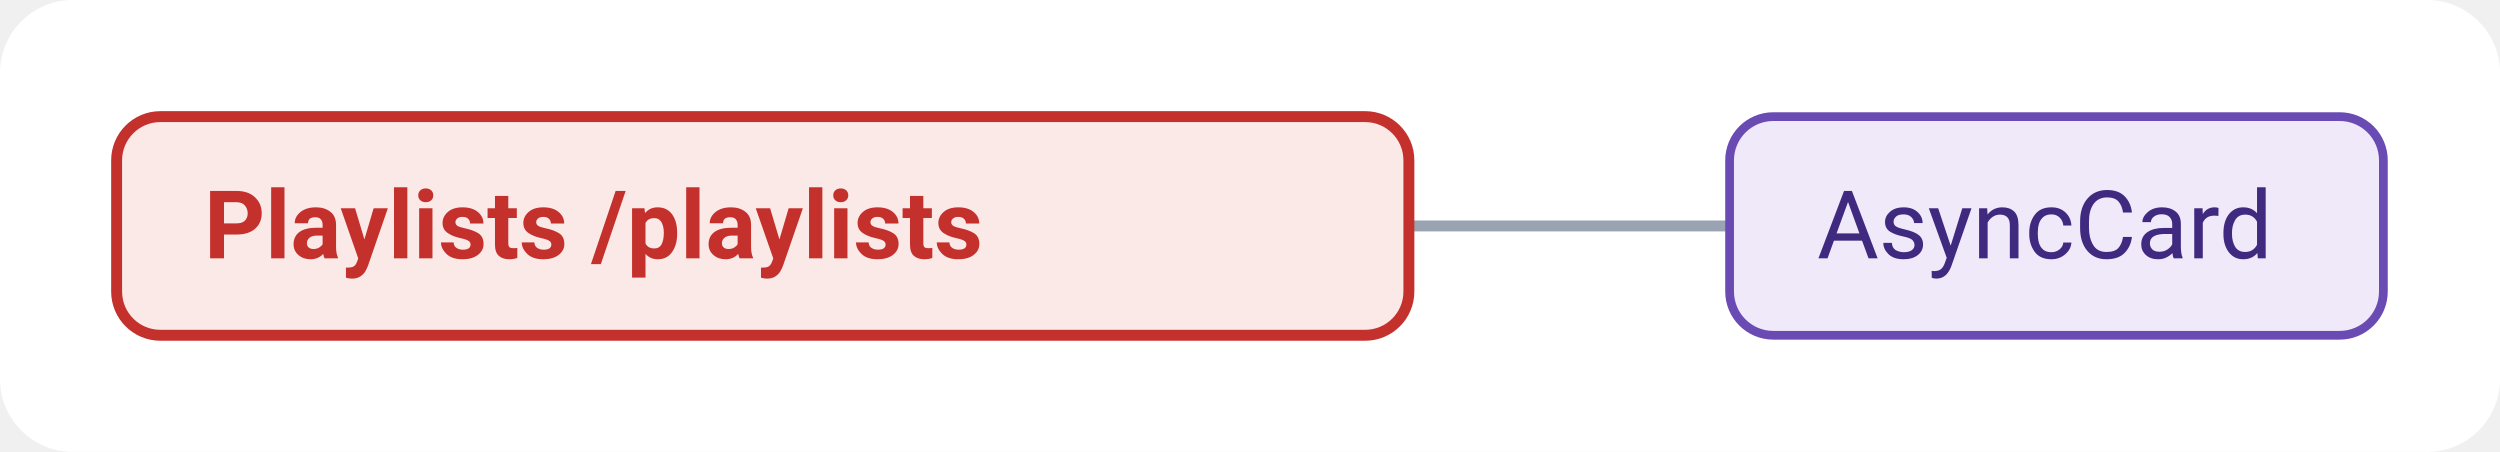
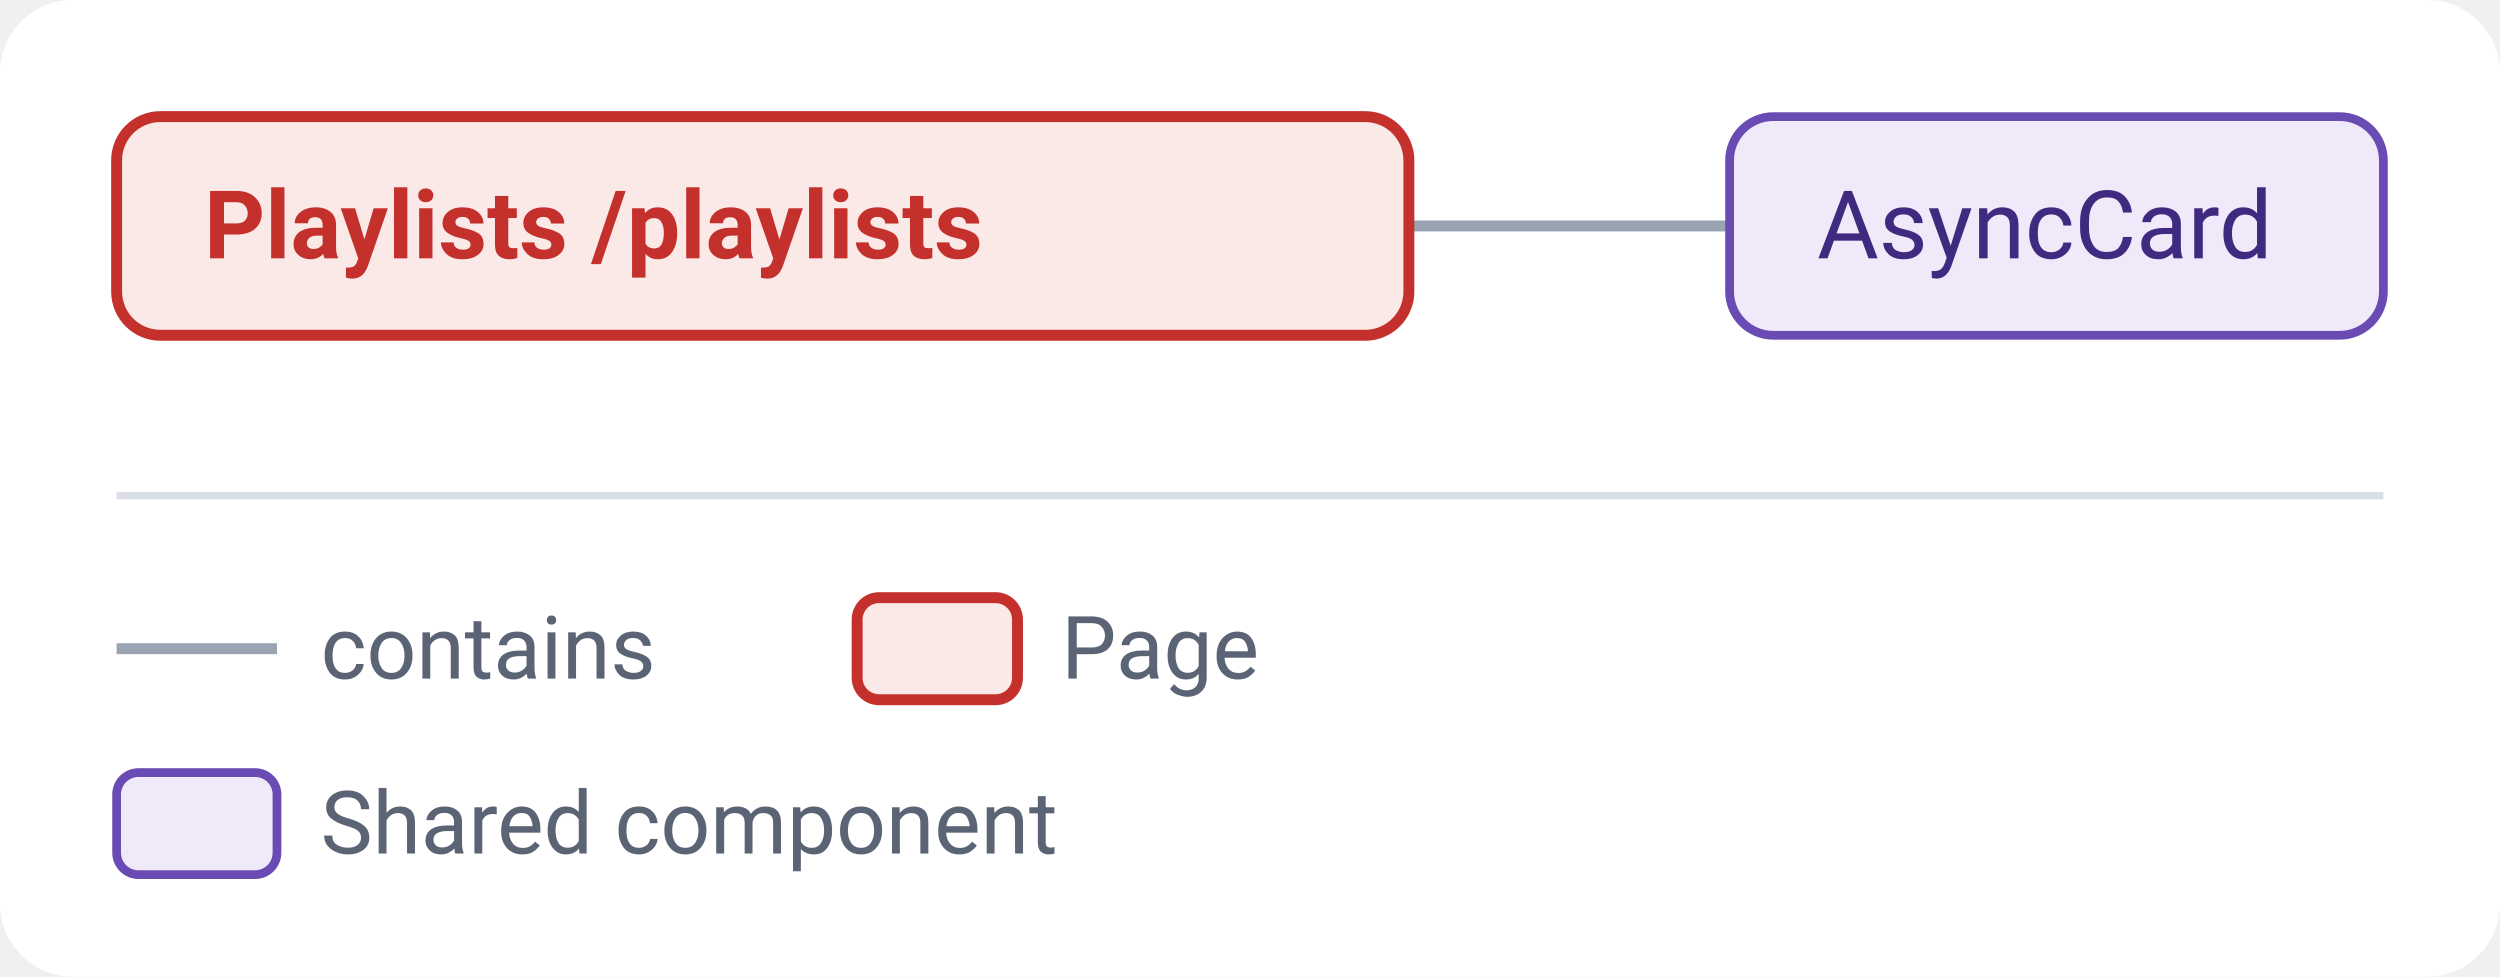
- <svg xmlns="http://www.w3.org/2000/svg" width="343" height="62" viewBox="0 0 343 62" role="img" aria-label="Components on the Playlists page">
+ <svg xmlns="http://www.w3.org/2000/svg" width="343" height="134" viewBox="0 0 343 134" role="img" aria-label="Components on the Playlists page">
  <style>
  .bg { fill: #ffffff; }
  text { font-family: system-ui, -apple-system, "Segoe UI", Roboto, Arial, sans-serif; font-size: 13px; dominant-baseline: central; }
  .edge { fill: none; stroke: #9aa3b2; stroke-width: 1.5; }
  .page rect { fill: #fbe9e8; stroke: #c4302b; stroke-width: 1.5; }
  .page text { fill: #c4302b; font-weight: 700; }
  .tab rect { fill: #e6effa; stroke: #2f6fb3; stroke-width: 1.2; }
  .tab text { fill: #1f4f85; font-weight: 600; }
  .sub rect { fill: #f3f7fc; stroke: #7da3cf; stroke-width: 1; stroke-dasharray: 4 3; }
  .sub text { fill: #1f4f85; }
  .comp rect { fill: #efe9fa; stroke: #6a4bb3; stroke-width: 1.2; }
  .comp text { fill: #3f2a80; }
  .local rect { fill: #f0f2f5; stroke: #8a93a3; stroke-width: 1; stroke-dasharray: 4 3; }
  .local text { fill: #1c2330; font-style: italic; }
  @media (prefers-color-scheme: dark) {
    .bg { fill: #1a1f27; }
    .edge { stroke: #5b6475; }
    .page rect { fill: #3a1e1d; stroke: #ff6b63; } .page text { fill: #ff8a80; }
    .tab rect { fill: #1b2a3d; stroke: #7db3ef; } .tab text { fill: #a9cdf5; }
    .sub rect { fill: #17212e; stroke: #4f79a8; } .sub text { fill: #a9cdf5; }
    .comp rect { fill: #2a2340; stroke: #b9a2f5; } .comp text { fill: #d6c9fb; }
    .local rect { fill: #222833; stroke: #6b7486; } .local text { fill: #e6e9ef; }
  }
+   .legend-text { font-size: 12px; fill: #5b6475; }
+   .legend-rule { stroke: #d9dee6; stroke-width: 1; }
+   @media (prefers-color-scheme: dark) { .legend-text { fill: #9aa3b2; } .legend-rule { stroke: #2f3744; } }
</style>
-   <rect class="bg" width="343" height="62" rx="10" />
+   <rect class="bg" width="343" height="134" rx="10" />
  <path class="edge" d="M193.3,31.0 H215.3 V31.0 H237.3" />
  <g class="comp">
    <rect x="237.3" y="16.0" width="89.7" height="30" rx="6" />
    <text x="249.3" y="31.0">AsyncCard</text>
  </g>
  <g class="page">
    <rect x="16.0" y="16.0" width="177.3" height="30" rx="6" />
    <text x="28.0" y="31.0">Playlists  /playlists</text>
  </g>
+   <line class="legend-rule" x1="16" y1="68.0" x2="327.0" y2="68.0" />
+   <path class="edge" d="M16.0,89.0 H38.0" />
+   <text class="legend-text" x="44.0" y="89.0">contains</text>
+   <g class="page">
+     <rect x="117.6" y="82.0" width="22" height="14" rx="3" />
+   </g>
+   <text class="legend-text" x="145.6" y="89.0">Page</text>
+   <g class="comp">
+     <rect x="16.0" y="106.0" width="22" height="14" rx="3" />
+   </g>
+   <text class="legend-text" x="44.0" y="113.0">Shared component</text>
</svg>
